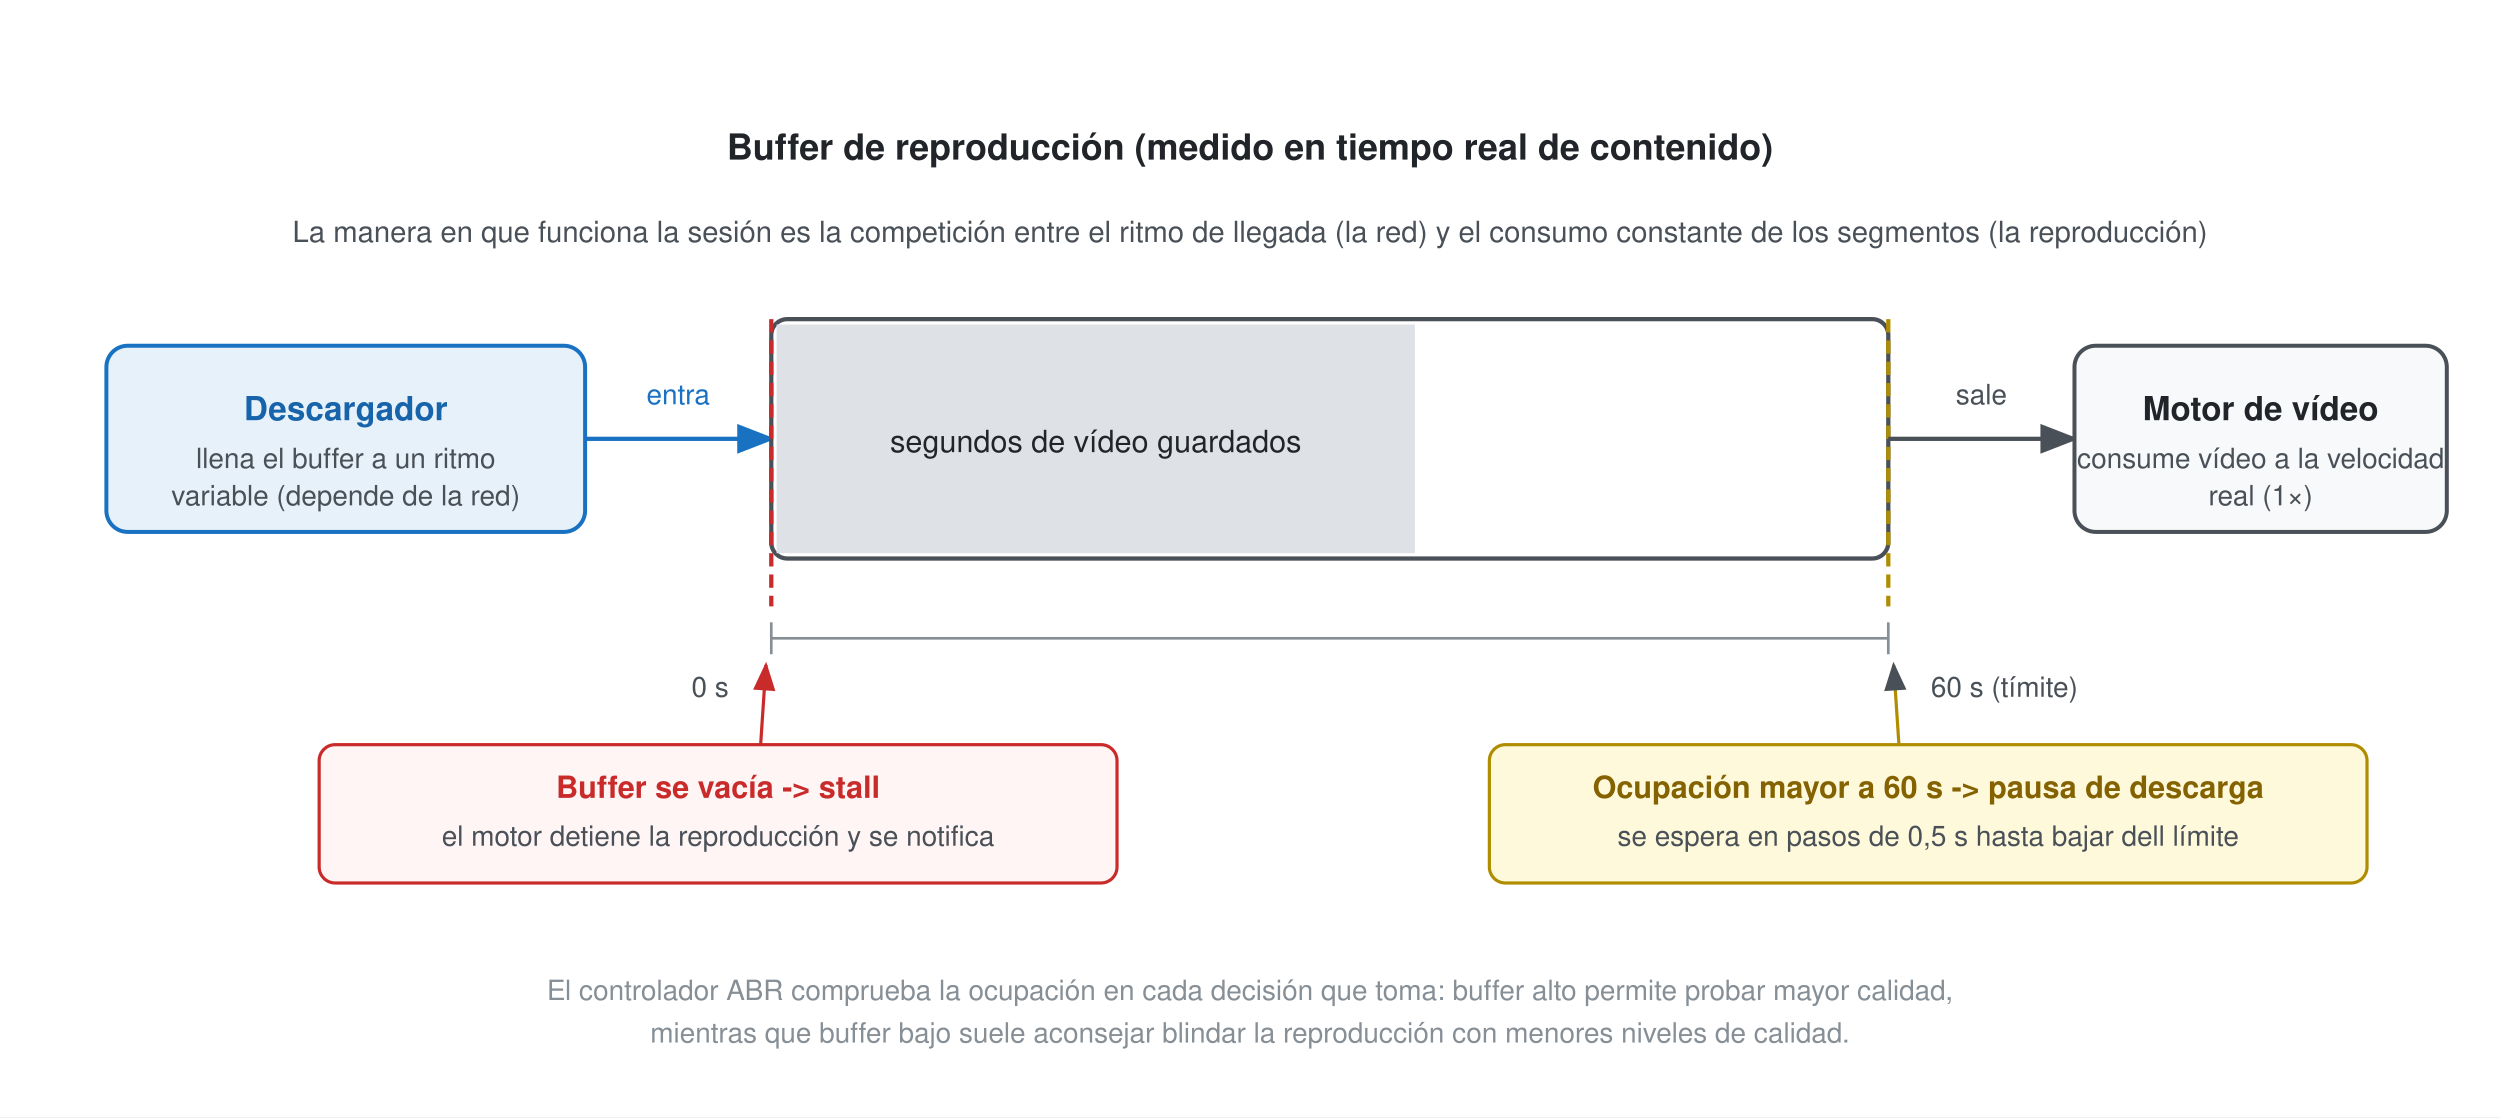
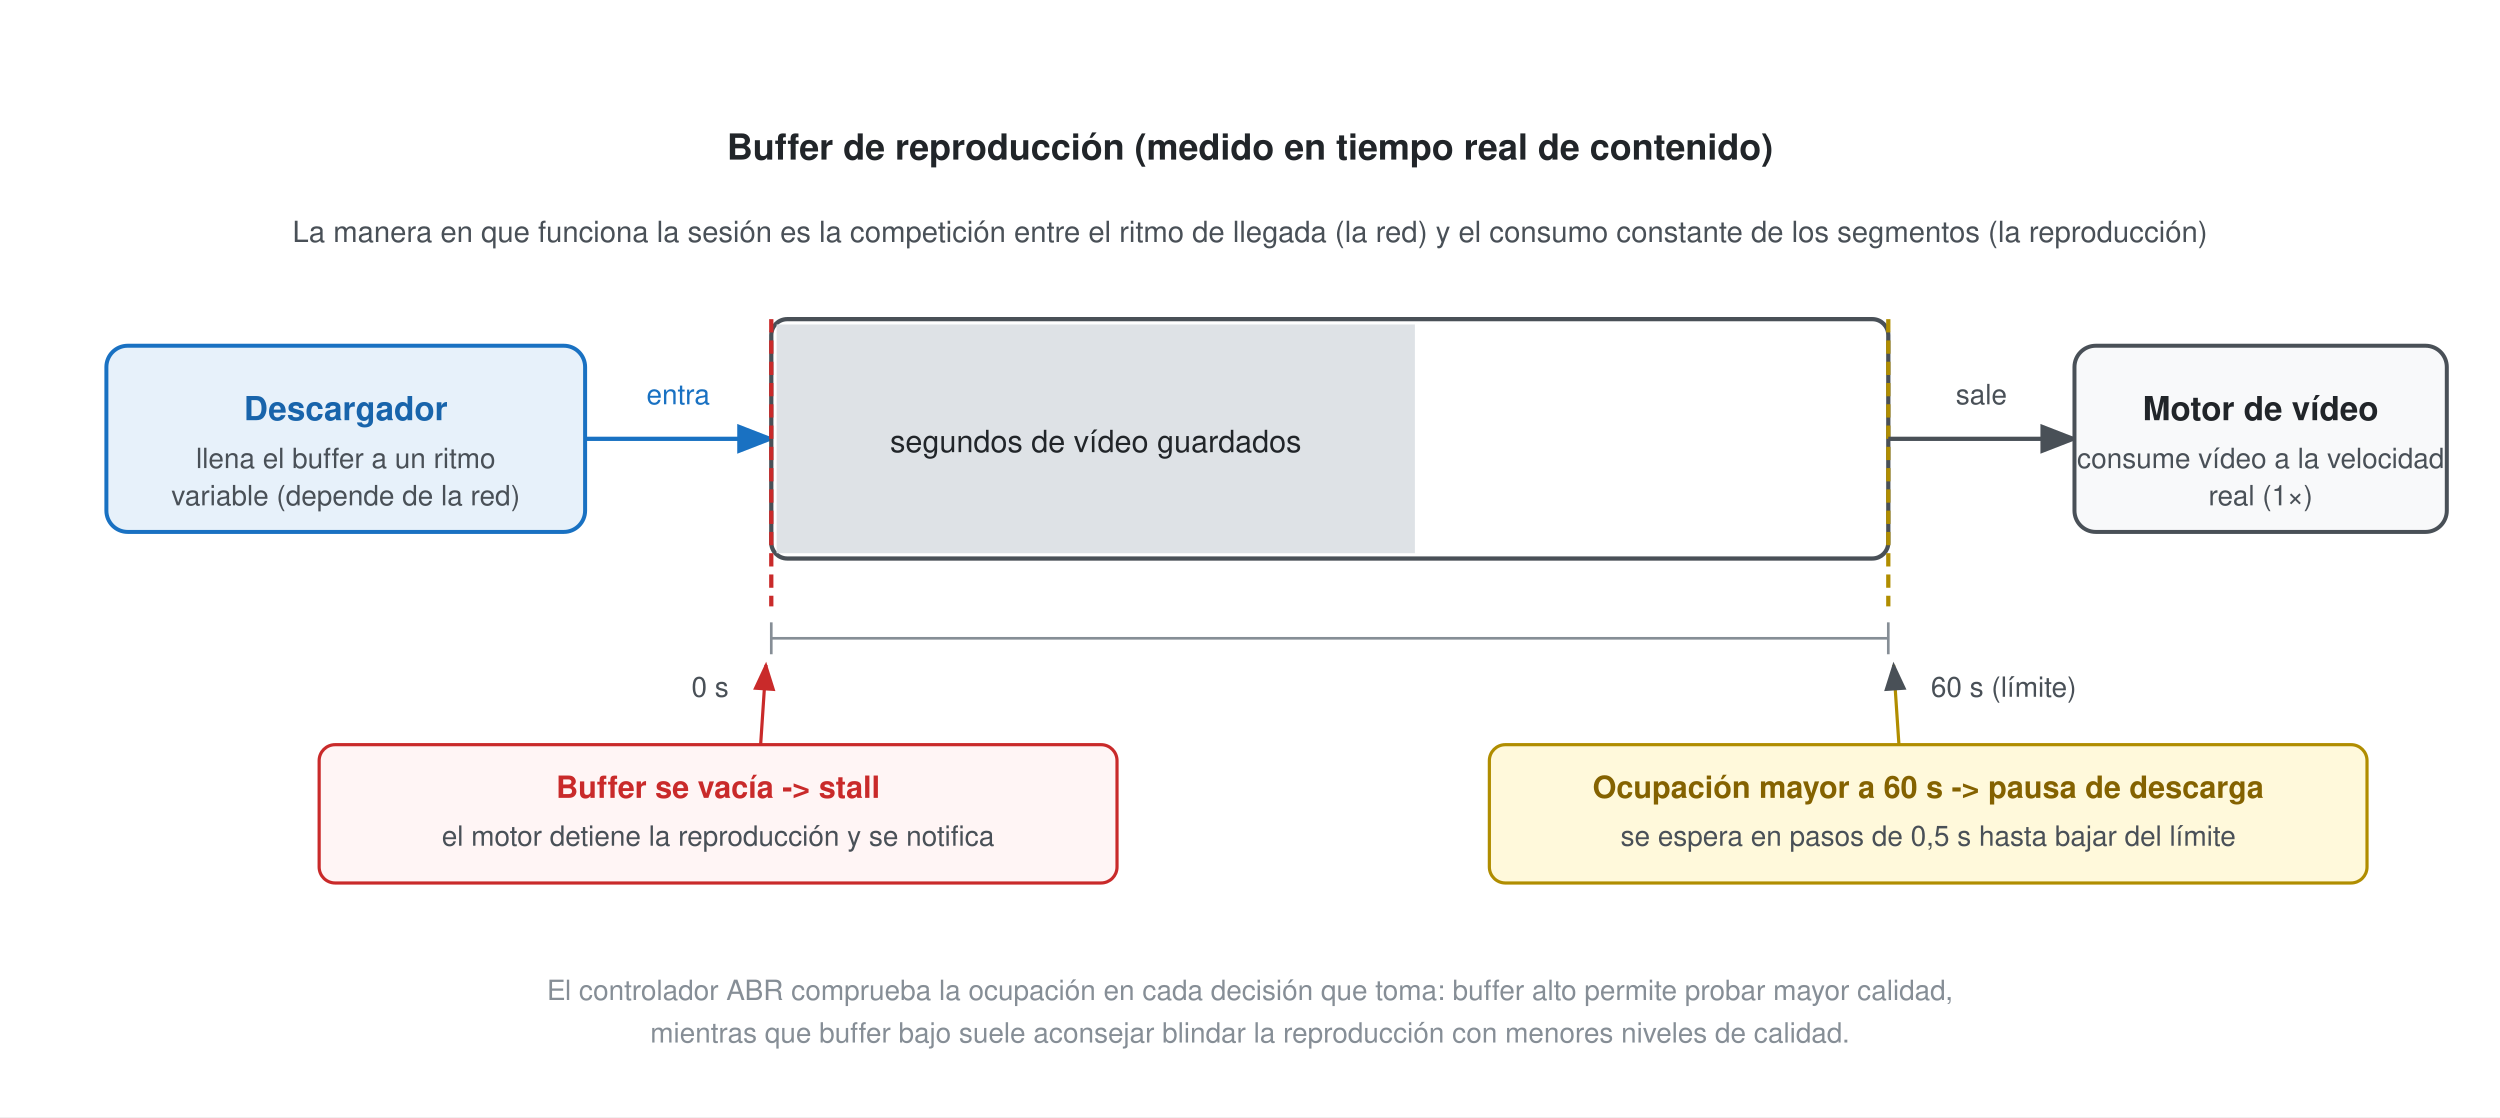
- <svg xmlns="http://www.w3.org/2000/svg" viewBox="0 0 940 420" font-family="Helvetica, Arial, sans-serif">
+ <svg xmlns="http://www.w3.org/2000/svg" xmlns:ns1="https://boxy-svg.com" viewBox="0 0 940 420" font-family="Helvetica, Arial, sans-serif">
  <defs>
    <marker id="f4flecha" markerWidth="9" markerHeight="7" refX="8" refY="3.5" orient="auto">
      <polygon points="0 0, 9 3.5, 0 7" fill="#495057" />
    </marker>
    <marker id="f4azul" markerWidth="9" markerHeight="7" refX="8" refY="3.5" orient="auto">
      <polygon points="0 0, 9 3.5, 0 7" fill="#1971c2" />
    </marker>
    <marker id="f4rojo" markerWidth="9" markerHeight="7" refX="8" refY="3.5" orient="auto">
      <polygon points="0 0, 9 3.5, 0 7" fill="#c92a2a" />
    </marker>
+     <ns1:export>
+       <ns1:file format="jpeg" path="Sin título.jpeg" />
+     </ns1:export>
  </defs>
  <rect x="0" y="0" width="940" height="420" fill="#ffffff" />
  <rect x="40" y="130" width="180" height="70" fill="#e7f1fa" stroke="#1971c2" stroke-width="1.5" rx="8" />
  <text x="130" y="158" font-size="12.5" fill="#1864ab" text-anchor="middle" font-weight="bold" style="white-space: pre;">Descargador</text>
  <text x="130" y="176" font-size="10.5" fill="#495057" text-anchor="middle" style="white-space: pre;">llena el buffer a un ritmo</text>
  <text x="130" y="190" font-size="10.5" fill="#495057" text-anchor="middle" style="white-space: pre;">variable (depende de la red)</text>
  <line x1="220" y1="165" x2="290" y2="165" stroke="#1971c2" stroke-width="1.6" marker-end="url(#f4azul)" />
  <text x="255" y="152" font-size="10.5" fill="#1971c2" text-anchor="middle" style="white-space: pre;">entra</text>
  <rect x="290" y="120" width="420" height="90" fill="#ffffff" stroke="#495057" stroke-width="1.6" rx="6" />
  <rect x="292" y="122" width="240" height="86" fill="#dee2e6" />
  <text x="412" y="170" font-size="11.5" fill="#212529" text-anchor="middle" style="white-space: pre;">segundos de vídeo guardados</text>
  <line x1="290" y1="240" x2="710" y2="240" stroke="#868e96" stroke-width="1" />
  <line x1="290" y1="234" x2="290" y2="246" stroke="#868e96" stroke-width="1" />
  <line x1="710" y1="234" x2="710" y2="246" stroke="#868e96" stroke-width="1" />
  <text x="274" y="262" font-size="10.5" fill="#495057" text-anchor="end" style="white-space: pre;">0 s</text>
-   <text x="726" y="262" font-size="10.5" fill="#495057" text-anchor="start" style="white-space: pre;">60 s (tímite)</text>
+   <text x="726" y="262" font-size="10.5" fill="#495057" text-anchor="start" style="white-space: pre;">60 s (límite)</text>
  <line x1="290" y1="120" x2="290" y2="228" stroke="#c92a2a" stroke-width="1.6" stroke-dasharray="5 3" />
  <rect x="120" y="280" width="300" height="52" fill="#fff5f5" stroke="#c92a2a" stroke-width="1.2" rx="6" />
  <text x="270" y="300" font-size="11.5" fill="#c92a2a" text-anchor="middle" font-weight="bold" style="white-space: pre;">Buffer se vacía -&gt; stall</text>
  <text x="270" y="318" font-size="10.5" fill="#495057" text-anchor="middle" style="white-space: pre;">el motor detiene la reproducción y se notifica</text>
  <line x1="286" y1="280" x2="288" y2="250" stroke="#c92a2a" stroke-width="1.2" marker-end="url(#f4rojo)" />
  <line x1="710" y1="120" x2="710" y2="228" stroke="#b08d00" stroke-width="1.6" stroke-dasharray="5 3" />
  <rect x="560" y="280" width="330" height="52" fill="#fff9db" stroke="#b08d00" stroke-width="1.2" rx="6" />
  <text x="725" y="300" font-size="11.5" fill="#846200" text-anchor="middle" font-weight="bold" style="white-space: pre;">Ocupación mayor a 60 s -&gt; pausa de descarga</text>
-   <text x="725" y="318" font-size="10.5" fill="#495057" text-anchor="middle" style="white-space: pre;">se espera en pasos de 0,5 s hasta bajar dell límite</text>
+   <text x="725" y="318" font-size="10.5" fill="#495057" text-anchor="middle" style="white-space: pre;">se espera en pasos de 0,5 s hasta bajar del límite</text>
  <line x1="714" y1="280" x2="712" y2="250" stroke="#b08d00" stroke-width="1.2" marker-end="url(#f4flecha)" />
  <line x1="710" y1="165" x2="780" y2="165" stroke="#495057" stroke-width="1.6" marker-end="url(#f4flecha)" />
  <text x="745" y="152" font-size="10.5" fill="#495057" text-anchor="middle" style="white-space: pre;">sale</text>
  <rect x="780" y="130" width="140" height="70" fill="#f8f9fa" stroke="#495057" stroke-width="1.5" rx="8" />
  <text x="850" y="158" font-size="12.5" fill="#212529" text-anchor="middle" font-weight="bold" style="white-space: pre;">Motor de vídeo</text>
  <text x="850" y="176" font-size="10.5" fill="#495057" text-anchor="middle" style="white-space: pre;">consume vídeo a la velocidad</text>
  <text x="850" y="190" font-size="10.5" fill="#495057" text-anchor="middle" style="white-space: pre;">real (1×)</text>
  <text x="470" y="60" font-size="13.5" fill="#212529" text-anchor="middle" font-weight="bold" style="white-space: pre;">Buffer de reproducción (medido en tiempo real de contenido)</text>
  <text x="470" y="80" font-size="11" fill="#495057" text-anchor="middle" style="white-space: pre;">
    <tspan x="470" dy="1em">​</tspan>La manera en que funciona la sesión es la competición entre el ritmo de llegada (la red) y el consumo constante de los segmentos (la reproducción)<tspan x="470" dy="1em">​</tspan>
  </text>
  <text x="470" y="376" font-size="10.5" fill="#868e96" text-anchor="middle" style="white-space: pre;">El controlador ABR comprueba la ocupación en cada decisión que toma: buffer alto permite probar mayor calidad,</text>
  <text x="470" y="392" font-size="10.5" fill="#868e96" text-anchor="middle" style="white-space: pre;">mientras que buffer bajo suele aconsejar blindar la reproducción con menores niveles de calidad.</text>
</svg>
